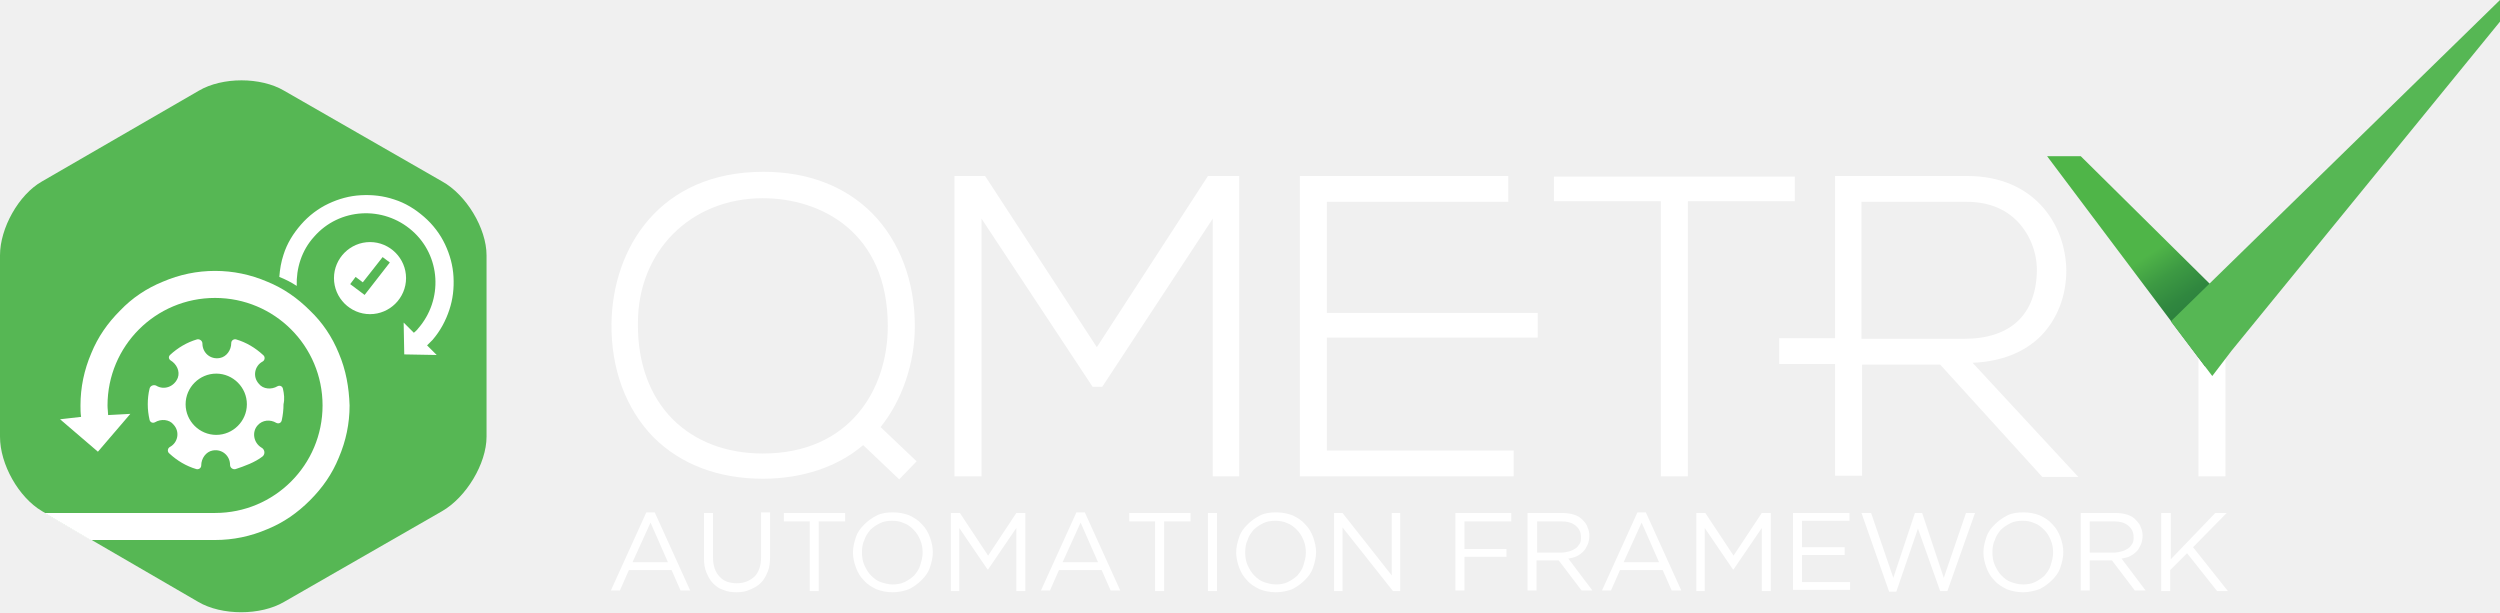
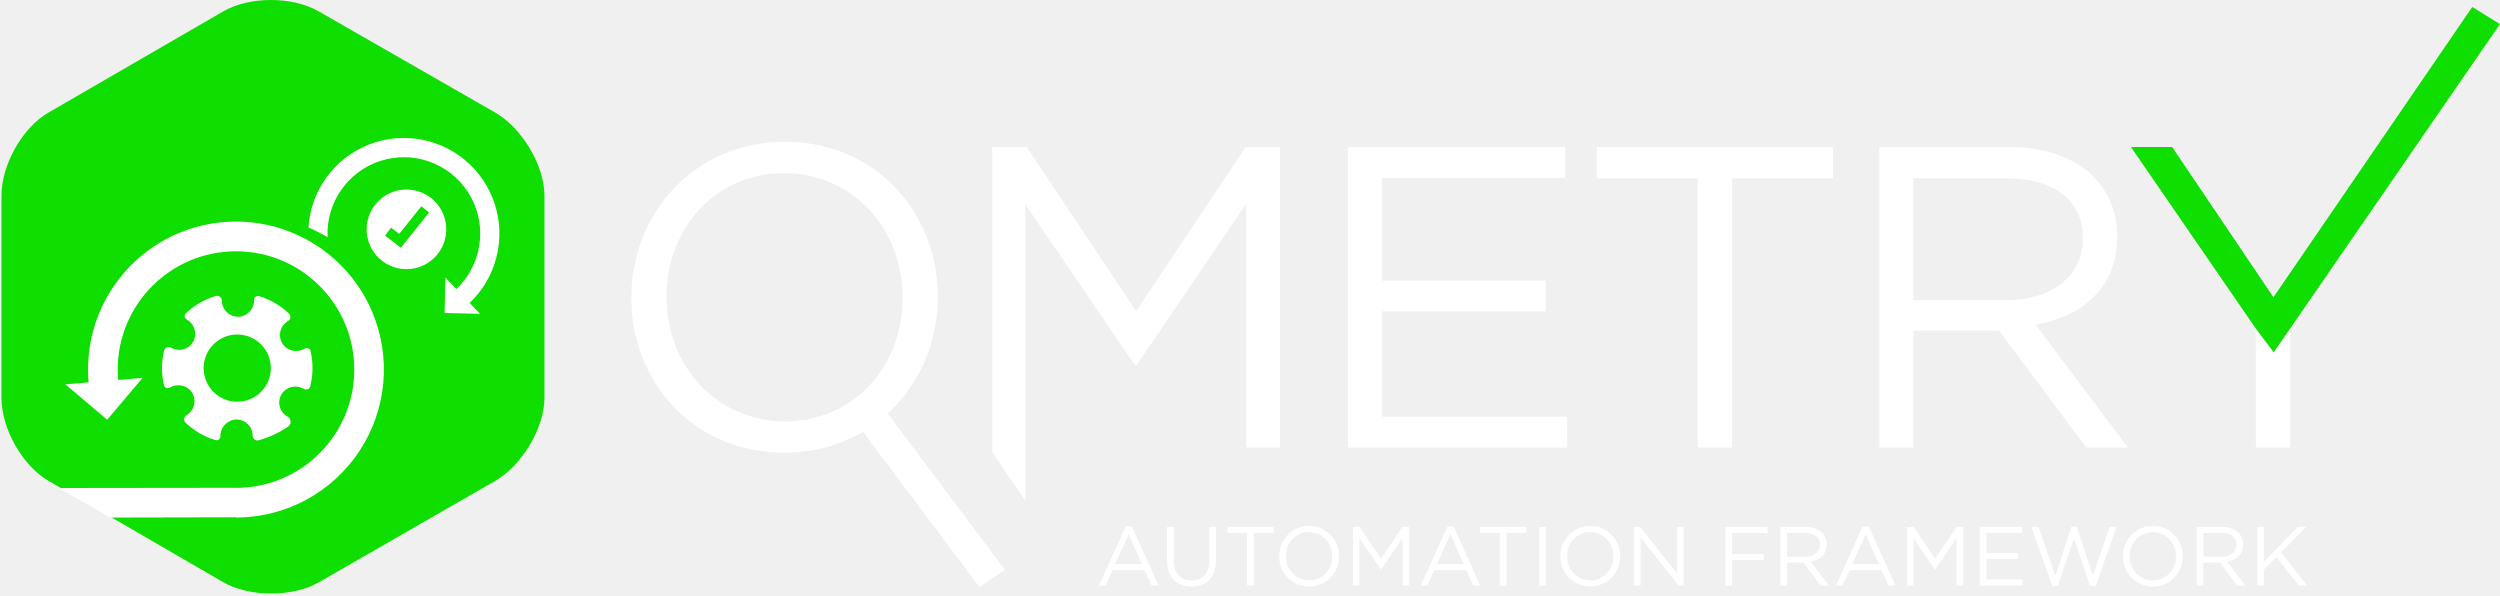
- <svg xmlns="http://www.w3.org/2000/svg" version="1.1" id="Layer_1" x="0px" y="0px" viewBox="0 0 416.2 101.9" enable-background="new 0 0 416.2 101.9" xml:space="preserve">
-   <path fill="#56B754" d="M0,42.5C0,38,3.1,32.4,7,30.2l26.1-15.1c3.9-2.3,10.3-2.3,14.2,0l26.3,15.1C77.6,32.4,81,38,81,42.5v30.2  c0,4.5-3.4,10.1-7.4,12.4l-26.3,15.1c-3.9,2.3-10.4,2.3-14.3,0L7,85.1c-3.9-2.3-7-7.8-7-12.4V42.5z" />
-   <path fill="#FFFFFF" d="M56.4,58.8c-1.1-2.7-2.7-5.1-4.8-7.1c-2.1-2.1-4.4-3.7-7.1-4.8c-2.8-1.2-5.7-1.8-8.7-1.8  c-3,0-5.9,0.6-8.7,1.8c-2.7,1.1-5.1,2.7-7.1,4.8c-2.1,2.1-3.7,4.4-4.8,7.1c-1.2,2.8-1.8,5.7-1.8,8.7c0,0.6,0,1.3,0.1,1.9L10,69.8  l6.3,5.4l5.4-6.3L18,69.1c0-0.5-0.1-1-0.1-1.6c0-9.9,8-17.9,17.9-17.9s17.9,8,17.9,17.9c0,9.9-8,17.9-17.9,17.9v0l-28.4,0l7.7,4.5  l20.7,0v0c3,0,5.9-0.6,8.7-1.8c2.7-1.1,5-2.7,7.1-4.8c2.1-2.1,3.7-4.4,4.8-7.1c1.2-2.8,1.8-5.7,1.8-8.7  C58.1,64.5,57.6,61.6,56.4,58.8z" />
-   <path fill="#FFFFFF" d="M74.8,51.6c0.6-1.8,0.8-3.6,0.7-5.5c-0.1-1.9-0.6-3.7-1.4-5.4c-0.8-1.7-2-3.3-3.5-4.6  c-1.5-1.3-3.1-2.3-5-2.9c-1.8-0.6-3.6-0.8-5.5-0.7c-1.9,0.1-3.7,0.6-5.4,1.4c-1.7,0.8-3.3,2-4.6,3.5c-1.3,1.5-2.3,3.1-2.9,5  c-0.4,1.2-0.6,2.4-0.7,3.7c1,0.4,2,0.9,2.9,1.5c-0.1-2.9,0.8-5.9,2.9-8.2c4.2-4.8,11.5-5.2,16.3-1c4.8,4.2,5.2,11.5,1,16.3  c-0.2,0.3-0.5,0.5-0.7,0.7l-1.7-1.7L67.3,59l5.4,0.1l-1.6-1.6c0.3-0.3,0.6-0.6,0.9-0.9C73.3,55.1,74.2,53.4,74.8,51.6z" />
-   <path fill="#FFFFFF" d="M61.6,40.3c-3.3,0-6,2.7-6,6c0,3.3,2.7,6,6,6c3.3,0,6-2.7,6-6C67.6,43,64.9,40.3,61.6,40.3z M60.7,49.1  l-2.4-1.8l0.9-1.2l1.2,0.9l3.3-4.2l1.2,0.9L60.7,49.1z" />
-   <g>
-     <polygon fill="#FFFFFF" points="206.3,29.3 206.3,79.3 201.9,79.3 201.9,36.4 183.5,64.4 181.9,64.4 163.4,36.4 163.4,79.3    158.9,79.3 158.9,29.3 164,29.3 182.6,57.8 201.1,29.3  " />
-   </g>
-   <g>
-     <path fill="#FFFFFF" d="M107.6,85.3h1.4l5.9,13h-1.6l-1.5-3.4h-7.1l-1.5,3.4h-1.5L107.6,85.3z M111.2,93.6l-2.9-6.6l-3,6.6H111.2z" />
-     <path fill="#FFFFFF" d="M122.6,98.6c-0.8,0-1.5-0.1-2.2-0.4c-0.7-0.2-1.2-0.6-1.7-1.1c-0.5-0.5-0.8-1.1-1.1-1.8   c-0.3-0.7-0.4-1.5-0.4-2.4v-7.5h1.5v7.4c0,1.4,0.4,2.5,1.1,3.2c0.7,0.8,1.7,1.1,2.9,1.1c1.2,0,2.1-0.4,2.9-1.1   c0.7-0.7,1.1-1.8,1.1-3.2v-7.5h1.5v7.4c0,1-0.1,1.8-0.4,2.5s-0.6,1.3-1.1,1.8s-1,0.8-1.7,1.1C124.2,98.5,123.4,98.6,122.6,98.6z" />
-     <path fill="#FFFFFF" d="M134.9,86.8h-4.4v-1.4h10.2v1.4h-4.4v11.6h-1.5V86.8z" />
-     <path fill="#FFFFFF" d="M148.6,98.6c-1,0-1.9-0.2-2.7-0.5c-0.8-0.4-1.5-0.8-2.1-1.5c-0.6-0.6-1-1.3-1.3-2.1   c-0.3-0.8-0.5-1.7-0.5-2.5v0c0-0.9,0.2-1.7,0.5-2.6s0.8-1.5,1.4-2.1c0.6-0.6,1.3-1.1,2.1-1.5c0.8-0.4,1.7-0.5,2.7-0.5   c1,0,1.9,0.2,2.7,0.5c0.8,0.4,1.5,0.8,2.1,1.5c0.6,0.6,1,1.3,1.3,2.1c0.3,0.8,0.5,1.7,0.5,2.5v0c0,0.9-0.2,1.7-0.5,2.6   s-0.8,1.5-1.4,2.1c-0.6,0.6-1.3,1.1-2.1,1.5C150.5,98.4,149.6,98.6,148.6,98.6z M148.6,97.3c0.7,0,1.4-0.1,2-0.4   c0.6-0.3,1.2-0.7,1.6-1.1c0.4-0.5,0.8-1,1-1.7s0.4-1.3,0.4-2.1v0c0-0.7-0.1-1.4-0.4-2.1s-0.6-1.2-1.1-1.7c-0.5-0.5-1-0.9-1.6-1.1   c-0.6-0.3-1.3-0.4-2-0.4c-0.7,0-1.4,0.1-2,0.4s-1.2,0.7-1.6,1.1c-0.4,0.5-0.8,1-1,1.7c-0.3,0.6-0.4,1.3-0.4,2.1v0   c0,0.7,0.1,1.4,0.4,2.1c0.3,0.6,0.6,1.2,1.1,1.7s1,0.9,1.6,1.1C147.2,97.1,147.9,97.3,148.6,97.3z" />
-     <path fill="#FFFFFF" d="M158.3,85.4h1.5l4.7,7.1l4.7-7.1h1.5v13h-1.5V87.9l-4.7,6.9h-0.1l-4.7-6.9v10.5h-1.4V85.4z" />
-     <path fill="#FFFFFF" d="M179.2,85.3h1.4l5.9,13h-1.6l-1.5-3.4h-7.1l-1.5,3.4h-1.5L179.2,85.3z M182.8,93.6l-2.9-6.6l-3,6.6H182.8z" />
-     <path fill="#FFFFFF" d="M192.4,86.8h-4.4v-1.4h10.2v1.4h-4.4v11.6h-1.5V86.8z" />
-     <path fill="#FFFFFF" d="M201.1,85.4h1.5v13h-1.5V85.4z" />
-     <path fill="#FFFFFF" d="M212.4,98.6c-1,0-1.9-0.2-2.7-0.5c-0.8-0.4-1.5-0.8-2.1-1.5c-0.6-0.6-1-1.3-1.3-2.1   c-0.3-0.8-0.5-1.7-0.5-2.5v0c0-0.9,0.2-1.7,0.5-2.6s0.8-1.5,1.4-2.1c0.6-0.6,1.3-1.1,2.1-1.5c0.8-0.4,1.7-0.5,2.7-0.5   c1,0,1.9,0.2,2.7,0.5c0.8,0.4,1.5,0.8,2.1,1.5c0.6,0.6,1,1.3,1.3,2.1c0.3,0.8,0.5,1.7,0.5,2.5v0c0,0.9-0.2,1.7-0.5,2.6   s-0.8,1.5-1.4,2.1c-0.6,0.6-1.3,1.1-2.1,1.5C214.3,98.4,213.4,98.6,212.4,98.6z M212.4,97.3c0.7,0,1.4-0.1,2-0.4   c0.6-0.3,1.2-0.7,1.6-1.1c0.4-0.5,0.8-1,1-1.7s0.4-1.3,0.4-2.1v0c0-0.7-0.1-1.4-0.4-2.1s-0.6-1.2-1.1-1.7c-0.5-0.5-1-0.9-1.6-1.1   c-0.6-0.3-1.3-0.4-2-0.4c-0.7,0-1.4,0.1-2,0.4s-1.2,0.7-1.6,1.1c-0.4,0.5-0.8,1-1,1.7c-0.3,0.6-0.4,1.3-0.4,2.1v0   c0,0.7,0.1,1.4,0.4,2.1c0.3,0.6,0.6,1.2,1.1,1.7s1,0.9,1.6,1.1C211,97.1,211.7,97.3,212.4,97.3z" />
-     <path fill="#FFFFFF" d="M222.1,85.4h1.4l8.2,10.4V85.4h1.4v13h-1.2l-8.4-10.6v10.6h-1.4V85.4z" />
-     <path fill="#FFFFFF" d="M242.3,85.4h9.3v1.4h-7.8v4.6h7v1.3h-7v5.6h-1.5V85.4z" />
-     <path fill="#FFFFFF" d="M254.4,85.4h5.6c0.8,0,1.5,0.1,2.1,0.3c0.6,0.2,1.1,0.5,1.5,1c0.3,0.3,0.6,0.7,0.7,1.1   c0.2,0.4,0.3,0.9,0.3,1.4v0c0,0.5-0.1,1-0.3,1.5c-0.2,0.4-0.4,0.8-0.7,1.1s-0.7,0.6-1.1,0.8c-0.4,0.2-0.9,0.3-1.4,0.4l4,5.3h-1.8   l-3.8-5h-3.7v5h-1.5V85.4z M259.9,92c0.5,0,0.9-0.1,1.3-0.2c0.4-0.1,0.8-0.3,1.1-0.5c0.3-0.2,0.5-0.5,0.7-0.8   c0.2-0.3,0.2-0.7,0.2-1.1v0c0-0.8-0.3-1.4-0.9-1.9s-1.4-0.7-2.4-0.7h-4V92H259.9z" />
-     <path fill="#FFFFFF" d="M272.6,85.3h1.4l5.9,13h-1.6l-1.5-3.4h-7.1l-1.5,3.4h-1.5L272.6,85.3z M276.2,93.6l-2.9-6.6l-3,6.6H276.2z" />
-     <path fill="#FFFFFF" d="M282.4,85.4h1.5l4.7,7.1l4.7-7.1h1.5v13h-1.5V87.9l-4.7,6.9h-0.1l-4.7-6.9v10.5h-1.4V85.4z" />
-     <path fill="#FFFFFF" d="M298.5,85.4h9.4v1.3H300v4.4h7.1v1.3H300v4.5h8v1.3h-9.5V85.4z" />
-     <path fill="#FFFFFF" d="M309.9,85.4h1.6l3.7,10.8l3.6-10.8h1.2l3.6,10.8l3.7-10.8h1.5l-4.6,13h-1.2L319.3,88l-3.6,10.5h-1.2   L309.9,85.4z" />
-     <path fill="#FFFFFF" d="M336.8,98.6c-1,0-1.9-0.2-2.7-0.5c-0.8-0.4-1.5-0.8-2.1-1.5c-0.6-0.6-1-1.3-1.3-2.1   c-0.3-0.8-0.5-1.7-0.5-2.5v0c0-0.9,0.2-1.7,0.5-2.6s0.8-1.5,1.4-2.1c0.6-0.6,1.3-1.1,2.1-1.5c0.8-0.4,1.7-0.5,2.7-0.5   c1,0,1.9,0.2,2.7,0.5c0.8,0.4,1.5,0.8,2.1,1.5c0.6,0.6,1,1.3,1.3,2.1c0.3,0.8,0.5,1.7,0.5,2.5v0c0,0.9-0.2,1.7-0.5,2.6   s-0.8,1.5-1.4,2.1c-0.6,0.6-1.3,1.1-2.1,1.5C338.6,98.4,337.7,98.6,336.8,98.6z M336.8,97.3c0.7,0,1.4-0.1,2-0.4   c0.6-0.3,1.2-0.7,1.6-1.1c0.4-0.5,0.8-1,1-1.7s0.4-1.3,0.4-2.1v0c0-0.7-0.1-1.4-0.4-2.1s-0.6-1.2-1.1-1.7c-0.5-0.5-1-0.9-1.6-1.1   c-0.6-0.3-1.3-0.4-2-0.4c-0.7,0-1.4,0.1-2,0.4s-1.2,0.7-1.6,1.1c-0.4,0.5-0.8,1-1,1.7c-0.3,0.6-0.4,1.3-0.4,2.1v0   c0,0.7,0.1,1.4,0.4,2.1c0.3,0.6,0.6,1.2,1.1,1.7s1,0.9,1.6,1.1C335.4,97.1,336,97.3,336.8,97.3z" />
-     <path fill="#FFFFFF" d="M346.5,85.4h5.6c0.8,0,1.5,0.1,2.1,0.3c0.6,0.2,1.1,0.5,1.5,1c0.3,0.3,0.6,0.7,0.7,1.1   c0.2,0.4,0.3,0.9,0.3,1.4v0c0,0.5-0.1,1-0.3,1.5c-0.2,0.4-0.4,0.8-0.7,1.1s-0.7,0.6-1.1,0.8c-0.4,0.2-0.9,0.3-1.4,0.4l4,5.3h-1.8   l-3.8-5h-3.7v5h-1.5V85.4z M351.9,92c0.5,0,0.9-0.1,1.3-0.2c0.4-0.1,0.8-0.3,1.1-0.5c0.3-0.2,0.5-0.5,0.7-0.8   c0.2-0.3,0.2-0.7,0.2-1.1v0c0-0.8-0.3-1.4-0.9-1.9s-1.4-0.7-2.4-0.7h-4V92H351.9z" />
-     <path fill="#FFFFFF" d="M359.9,85.4h1.5v7.7l7.4-7.7h1.9l-5.6,5.7l5.8,7.3h-1.8l-5-6.3l-2.8,2.8v3.5h-1.5V85.4z" />
-   </g>
-   <g>
-     <polygon fill="#FFFFFF" points="252,75 252,79.3 216.4,79.3 216.4,29.3 251.1,29.3 251.1,33.6 220.9,33.6 220.9,52.1 256,52.1    256,56.2 220.9,56.2 220.9,75  " />
-   </g>
-   <g>
-     <polygon fill="#FFFFFF" points="298.8,29.4 298.8,33.5 281,33.5 281,79.3 276.5,79.3 276.5,33.5 258.7,33.5 258.7,29.4  " />
-   </g>
-   <g>
-     <polygon fill="#FFFFFF" points="382.1,41.6 382.1,42 382,42.2 370.5,59.4 370.5,79.3 366,79.3 366,59.4 355.3,43.3 355.3,42.9    355.7,42.8 360.3,42.8 368.3,55 377.1,41.6  " />
-   </g>
-   <path fill="#FFFFFF" d="M328.4,60.4c4.7-0.2,8.6-1.7,11.4-4.5c2.7-2.8,4.2-6.6,4.2-10.9c-0.1-7.6-5.3-15.7-16.5-15.7h-22v27h-9.3  v4.3h9.3v18.6h4.5V60.7h1v0h12l17,18.7h6L328.4,60.4z M310.9,56.4h-1V33.6h17.5c3.5,0,6.4,1.1,8.5,3.3c2,2.1,3.2,5,3.2,8.1  c-0.1,7.4-4.4,11.4-12.1,11.4H310.9z" />
-   <g>
-     <linearGradient id="SVGID_1_" gradientUnits="userSpaceOnUse" x1="342.333" y1="16.189" x2="368.645" y2="57.547">
-       <stop offset="0" style="stop-color:#4FB548" />
-       <stop offset="1.654103e-02" style="stop-color:#4FB548" />
-       <stop offset="0.497" style="stop-color:#4FB548" />
-       <stop offset="0.501" style="stop-color:#4FB548" />
-       <stop offset="0.62" style="stop-color:#4FB548" />
-       <stop offset="0.621" style="stop-color:#4FB448" />
-       <stop offset="0.712" style="stop-color:#3D9A43" />
-       <stop offset="0.804" style="stop-color:#30873F" />
-       <stop offset="0.899" style="stop-color:#297C3D" />
-       <stop offset="1" style="stop-color:#26783C" />
-     </linearGradient>
-     <polygon fill="url(#SVGID_1_)" points="340.8,26 346.4,26 373.5,52.8 367.1,61  " />
-     <polygon fill="#56B754" points="361.4,53.5 416.2,0 416.2,3.6 371.5,58.4 368.3,62.6  " />
-   </g>
-   <path fill="#FFFFFF" d="M47.1,64.7c-0.1-0.4-0.5-0.6-0.9-0.4h0c-1,0.6-2.4,0.5-3.1-0.4c-1.1-1.2-0.7-3,0.6-3.7  c0.4-0.2,0.5-0.8,0.1-1.1c-1.3-1.2-2.8-2.1-4.5-2.6c-0.4-0.1-0.8,0.2-0.8,0.6v0c0,1.2-0.8,2.3-1.9,2.5c-1.6,0.3-2.9-0.9-2.9-2.4  c0-0.5-0.5-0.8-0.9-0.7c-1.7,0.5-3.2,1.4-4.5,2.6c-0.3,0.3-0.2,0.7,0.1,0.9c1,0.6,1.6,1.8,1.2,2.9C29,64.4,27.3,65,26,64.2  c-0.4-0.2-1,0-1.1,0.5c-0.2,0.8-0.3,1.7-0.3,2.6c0,0.9,0.1,1.7,0.3,2.6c0.1,0.4,0.5,0.6,0.9,0.4c1-0.6,2.4-0.5,3.1,0.4  c1.1,1.2,0.7,3-0.6,3.7c-0.4,0.2-0.5,0.8-0.1,1.1c1.3,1.2,2.8,2.1,4.5,2.6c0.4,0.1,0.8-0.2,0.8-0.6c0-1.2,0.8-2.3,1.9-2.5  c1.6-0.3,2.9,0.9,2.9,2.4c0,0.5,0.5,0.8,0.9,0.7c1.5-0.5,3.2-1.1,4.5-2.1c0.5-0.4,0.4-1.2-0.2-1.5c-1.3-0.8-1.6-2.6-0.6-3.7  c0.8-0.9,2.1-1,3.1-0.4c0.4,0.2,0.8,0,0.9-0.4c0.2-0.9,0.3-1.8,0.3-2.7C47.4,66.4,47.3,65.6,47.1,64.7z M36,72.4  c-2.8,0-5.1-2.3-5.1-5.1c0-2.8,2.3-5.1,5.1-5.1c2.8,0,5.1,2.3,5.1,5.1C41.1,70.1,38.8,72.4,36,72.4z" />
-   <g>
-     <path fill="#FFFFFF" d="M146.6,71.1c3.6-4.5,5.7-10.6,5.7-16.8c0-7.5-2.5-14.1-7.1-18.8c-4.5-4.5-10.7-6.9-18.1-6.9   c-17.3,0-25.1,12.7-25.3,25.2c-0.1,7.6,2.4,14.3,7,19c4.5,4.5,10.8,6.9,18.2,6.9c6.6,0,12.5-2,16.7-5.6l6,5.7l2.9-3L146.6,71.1z    M127,75.5c-6.1,0-11.3-2-15-5.7c-3.8-3.8-5.8-9.3-5.8-15.6v-0.4C106.2,41.8,115,33,127,33c9.6,0,20.8,5.6,20.8,21.3   C147.8,64.9,141.4,75.5,127,75.5z" />
+ <svg xmlns="http://www.w3.org/2000/svg" width="978px" height="233px" viewBox="0 0 978 233" version="1.1">
+   <g id="QMetry-Automation-Framework" stroke="none" stroke-width="1" fill="none" fill-rule="evenodd">
+     <g id="QMetry-Automation-Framework-Logo-WHITE-1024" transform="translate(-23, -395)">
+       <g id="QMetry-Automation-Framework-Logo-WHITE" transform="translate(23, 395)">
+         <path d="M440.348,205.967 L442.774,205.967 L453.223,229.061 L450.438,229.061 L447.753,223 L435.271,223 L432.551,229.061 L429.899,229.061 L440.348,205.967 Z M446.734,220.675 L441.526,208.98 L436.286,220.675 L446.734,220.675 Z" id="Shape" fill="#FFFFFF" fill-rule="nonzero" />
+         <path d="M456.566,219.463 L456.566,206.132 L459.154,206.132 L459.154,219.299 C459.154,224.246 461.774,227.029 466.163,227.029 C470.388,227.029 473.073,224.481 473.073,219.463 L473.073,206.132 L475.661,206.132 L475.661,219.266 C475.661,225.949 471.829,229.421 466.097,229.421 C460.434,229.421 456.566,225.955 456.566,219.463 Z" id="Path" fill="#FFFFFF" />
+         <polygon id="Path" fill="#FFFFFF" points="487.857 208.522 480.159 208.522 480.159 206.132 498.171 206.132 498.171 208.522 490.473 208.522 490.473 229.061 487.857 229.061" />
+         <path d="M500.435,217.662 L500.435,217.597 C500.363,213.38 502.568,209.451 506.204,207.314 C509.84,205.178 514.344,205.165 517.992,207.281 C521.641,209.396 523.867,213.312 523.82,217.53 L523.82,217.597 C523.891,221.813 521.687,225.742 518.051,227.878 C514.414,230.015 509.91,230.027 506.262,227.911 C502.614,225.796 500.387,221.879 500.435,217.662 Z M521.133,217.662 L521.133,217.597 C521.228,215.132 520.32,212.734 518.617,210.951 C516.914,209.167 514.561,208.15 512.095,208.131 C509.641,208.136 507.296,209.142 505.601,210.916 C503.906,212.69 503.008,215.079 503.115,217.531 L503.115,217.598 C503.021,220.062 503.929,222.46 505.632,224.244 C507.336,226.028 509.689,227.045 512.155,227.063 C514.609,227.058 516.954,226.052 518.649,224.277 C520.343,222.503 521.241,220.114 521.133,217.662 Z" id="Shape" fill="#FFFFFF" fill-rule="nonzero" />
+         <polygon id="Path" fill="#FFFFFF" points="529.297 206.132 531.917 206.132 540.269 218.644 548.622 206.132 551.241 206.132 551.241 229.061 548.648 229.061 548.648 210.488 540.296 222.772 540.167 222.772 531.815 210.516 531.815 229.056 529.292 229.056" />
+         <path d="M566.217,205.967 L568.644,205.967 L579.091,229.061 L576.308,229.061 L573.621,223 L561.146,223 L558.428,229.061 L555.775,229.061 L566.217,205.967 Z M572.603,220.675 L567.397,208.98 L562.156,220.675 L572.603,220.675 Z" id="Shape" fill="#FFFFFF" fill-rule="nonzero" />
+         <polygon id="Path" fill="#FFFFFF" points="586.726 208.522 579.029 208.522 579.029 206.132 597.044 206.132 597.044 208.522 589.347 208.522 589.347 229.061 586.726 229.061" />
+         <polygon id="Path" fill="#FFFFFF" points="602.125 206.132 604.713 206.132 604.713 229.061 602.125 229.061" />
+         <path d="M610.41,217.662 L610.41,217.597 C610.357,213.391 612.566,209.482 616.194,207.357 C619.823,205.232 624.313,205.219 627.954,207.323 C631.595,209.427 633.825,213.324 633.796,217.53 L633.796,217.597 C633.849,221.802 631.64,225.711 628.012,227.836 C624.383,229.961 619.893,229.974 616.252,227.869 C612.611,225.765 610.381,221.867 610.41,217.662 Z M631.111,217.662 L631.111,217.597 C631.206,215.132 630.298,212.734 628.594,210.95 C626.891,209.167 624.537,208.149 622.071,208.131 C619.618,208.136 617.272,209.142 615.577,210.916 C613.882,212.69 612.985,215.079 613.092,217.531 L613.092,217.598 C612.997,220.062 613.905,222.46 615.609,224.244 C617.312,226.028 619.666,227.045 622.132,227.063 C624.586,227.059 626.933,226.054 628.628,224.279 C630.324,222.504 631.222,220.114 631.115,217.662 L631.111,217.662 Z" id="Shape" fill="#FFFFFF" fill-rule="nonzero" />
+         <polygon id="Path" fill="#FFFFFF" points="639.277 206.132 641.704 206.132 656.143 224.508 656.143 206.132 658.665 206.132 658.665 229.061 656.602 229.061 641.799 210.258 641.799 229.061 639.277 229.061" />
+         <polygon id="Path" fill="#FFFFFF" points="674.986 206.132 691.465 206.132 691.465 208.522 677.574 208.522 677.574 216.711 689.989 216.711 689.989 219.071 677.574 219.071 677.574 229.061 674.986 229.061" />
+         <path d="M696.478,206.132 L706.336,206.132 C708.726,206.002 711.07,206.826 712.854,208.423 C714.021,209.636 714.657,211.263 714.623,212.945 L714.623,213.011 C714.623,216.809 712.002,219.037 708.4,219.692 L715.437,229.061 L712.261,229.061 L705.61,220.151 L699.058,220.151 L699.058,229.061 L696.471,229.061 L696.478,206.132 Z M706.109,217.825 C709.547,217.825 712.002,216.057 712.002,213.109 L712.002,213.043 C712.002,210.227 709.841,208.522 706.14,208.522 L699.065,208.522 L699.065,217.825 L706.109,217.825 Z" id="Shape" fill="#FFFFFF" fill-rule="nonzero" />
+         <path d="M728.649,205.967 L731.076,205.967 L741.524,229.061 L738.739,229.061 L736.055,223 L723.571,223 L720.853,229.061 L718.2,229.061 L728.649,205.967 Z M735.036,220.675 L729.827,208.98 L724.586,220.675 L735.036,220.675 Z" id="Shape" fill="#FFFFFF" fill-rule="nonzero" />
+         <polygon id="Path" fill="#FFFFFF" points="746.047 206.132 748.666 206.132 757.019 218.644 765.371 206.132 767.991 206.132 767.991 229.061 765.404 229.061 765.404 210.488 757.051 222.772 756.92 222.772 748.568 210.516 748.568 229.056 746.047 229.056" />
+         <polygon id="Path" fill="#FFFFFF" points="774.483 206.132 791.056 206.132 791.056 208.49 777.071 208.49 777.071 216.319 789.582 216.319 789.582 218.674 777.071 218.674 777.071 226.699 791.22 226.699 791.22 229.057 774.483 229.057" />
+         <polygon id="Path" fill="#FFFFFF" points="794.665 206.132 797.481 206.132 804.034 225.228 810.323 206.065 812.45 206.065 818.739 225.227 825.291 206.131 828.01 206.131 819.822 229.223 817.627 229.223 811.338 210.617 805.017 229.223 802.855 229.223" />
+         <path d="M830.505,217.662 L830.505,217.597 C830.434,213.379 832.638,209.45 836.275,207.313 C839.911,205.177 844.416,205.164 848.064,207.28 C851.713,209.395 853.94,213.312 853.892,217.53 L853.892,217.597 C853.964,221.814 851.759,225.743 848.123,227.879 C844.486,230.016 839.981,230.028 836.333,227.912 C832.684,225.797 830.457,221.88 830.505,217.662 Z M851.207,217.662 L851.207,217.597 C851.301,215.132 850.393,212.734 848.689,210.95 C846.986,209.167 844.632,208.149 842.166,208.131 C839.712,208.136 837.367,209.142 835.672,210.916 C833.977,212.69 833.08,215.079 833.187,217.531 L833.187,217.598 C833.093,220.062 834.001,222.46 835.704,224.244 C837.407,226.027 839.761,227.044 842.227,227.063 C844.681,227.058 847.026,226.052 848.721,224.278 C850.416,222.503 851.314,220.114 851.207,217.662 Z" id="Shape" fill="#FFFFFF" fill-rule="nonzero" />
+         <path d="M859.368,206.132 L869.228,206.132 C871.618,206.003 873.962,206.827 875.746,208.423 C876.912,209.636 877.549,211.263 877.515,212.945 L877.515,213.011 C877.515,216.809 874.895,219.037 871.292,219.692 L878.33,229.061 L875.152,229.061 L868.505,220.151 L861.953,220.151 L861.953,229.061 L859.365,229.061 L859.368,206.132 Z M868.998,217.825 C872.437,217.825 874.894,216.057 874.894,213.109 L874.894,213.043 C874.894,210.227 872.733,208.522 869.031,208.522 L861.957,208.522 L861.957,217.825 L868.998,217.825 Z" id="Shape" fill="#FFFFFF" fill-rule="nonzero" />
+         <polygon id="Path" fill="#FFFFFF" points="883.061 206.132 885.648 206.132 885.648 219.823 898.814 206.132 902.155 206.132 892.327 216.155 902.578 229.061 899.335 229.061 890.525 217.957 885.645 222.903 885.645 229.061 883.061 229.061" />
+         <polygon id="Path" fill="#FFFFFF" points="895.923 121.105 895.923 175.081 882.49 175.081 882.49 121.273" />
+         <path d="M246.968,116.625 L246.968,116.289 C246.968,83.87 271.321,55.484 307.094,55.484 C342.868,55.484 366.881,83.535 366.881,115.953 L366.881,116.289 C366.881,148.707 342.529,177.095 306.756,177.095 C270.982,177.095 246.968,149.042 246.968,116.625 Z M353.111,116.625 L353.111,116.289 C353.111,89.581 333.63,67.747 306.76,67.747 C279.889,67.747 260.74,89.246 260.74,115.954 L260.74,116.29 C260.74,142.996 280.224,164.832 307.092,164.832 C333.96,164.832 353.111,143.331 353.111,116.625 Z" id="Shape" fill="#FFFFFF" fill-rule="nonzero" />
+         <polygon id="Path" fill="#FFFFFF" points="527.274 57.5 612.257 57.5 612.257 69.594 540.545 69.594 540.545 109.738 604.701 109.738 604.701 121.834 540.543 121.834 540.543 162.985 613.097 162.985 613.097 175.078 527.274 175.078" />
+         <polygon id="Path" fill="#FFFFFF" points="664.154 69.762 624.686 69.762 624.686 57.505 717.058 57.505 717.058 69.762 677.589 69.762 677.589 175.078 664.154 175.078" />
+         <path d="M735.196,57.5 L785.747,57.5 C800.186,57.5 811.779,61.869 819.168,69.258 C825.15,75.473 828.413,83.812 828.239,92.437 L828.239,92.773 C828.239,112.257 814.803,123.679 796.326,127.04 L832.436,175.078 L816.148,175.078 L782.052,129.391 L748.465,129.391 L748.465,175.078 L735.196,175.078 L735.196,57.5 Z M784.573,117.465 C802.209,117.465 814.805,108.395 814.805,93.278 L814.805,92.942 C814.805,78.5 803.719,69.763 784.741,69.763 L748.46,69.763 L748.46,117.465 L784.573,117.465 Z" id="Shape" fill="#FFFFFF" fill-rule="nonzero" />
+         <polygon id="Path" fill="#0EDE00" points="882.49 128.55 833.615 57.5 849.739 57.5 889.371 116.289 967.15 2.732 977.979 9.438 889.474 137.845" />
+         <polygon id="Path" fill="#FFFFFF" points="393.105 222.871 383.19 229.665 331.269 160.452 341.185 153.657" />
+         <polygon id="Path" fill="#FFFFFF" points="487.302 57.5 444.476 121.664 401.649 57.5 388.213 57.5 388.213 177.051 401.145 195.924 401.145 80.008 443.972 142.828 444.644 142.828 487.471 79.84 487.471 175.079 500.738 175.079 500.738 57.5" />
+         <path d="M0.578,76.502 C0.578,64.609 8.633,50.004 18.934,44.055 L87.32,4.46 C97.62,-1.487 114.385,-1.487 124.693,4.46 L193.759,44.055 C204.059,50.002 212.986,64.607 212.986,76.502 L212.986,155.691 C212.986,167.59 204.006,182.189 193.712,188.137 L124.864,227.727 C114.564,233.674 97.571,233.674 87.27,227.727 L18.999,188.133 C8.699,182.187 0.575,167.586 0.575,155.688 L0.578,76.502 Z" id="Path" fill="#0EDE00" />
+         <path d="M193.405,103.329 C198.058,89.558 194.309,74.337 183.793,64.303 C173.276,54.268 157.898,51.239 144.362,56.534 C130.826,61.83 121.585,74.491 120.668,88.999 C123.242,90.094 125.742,91.356 128.152,92.778 C127.522,79.32 135.977,67.105 148.794,62.956 C161.611,58.808 175.618,63.752 182.992,75.027 C190.366,86.303 189.282,101.119 180.345,111.2 C179.762,111.858 179.155,112.484 178.525,113.079 L174.244,108.6 L173.93,122.451 L187.78,122.766 L183.706,118.502 C184.484,117.762 185.233,116.986 185.952,116.175 C189.276,112.438 191.811,108.069 193.405,103.329 Z" id="Path" fill="#FFFFFF" />
+         <path d="M80.821,87.835 C53.827,93.305 34.428,117.045 34.445,144.591 C34.445,146.27 34.516,147.937 34.658,149.593 L25.558,150.353 L41.933,164.203 L55.782,147.831 L46.226,148.629 C46.111,147.298 46.052,145.952 46.05,144.591 C46.045,119.038 66.751,98.318 92.301,98.308 C117.852,98.298 138.573,119.002 138.588,144.555 C138.603,170.109 117.906,190.837 92.355,190.857 L92.355,190.823 L23.053,190.905 L43.074,202.464 L92.359,202.359 L92.359,202.464 C111.748,202.439 129.837,192.71 140.546,176.545 C151.255,160.381 153.163,139.928 145.627,122.062 C134.923,96.682 107.815,82.366 80.821,87.835 Z" id="Path" fill="#FFFFFF" />
+         <path d="M159.008,74.141 C152.709,74.141 147.03,77.935 144.619,83.755 C142.209,89.575 143.541,96.274 147.994,100.728 C152.448,105.183 159.146,106.516 164.965,104.105 C170.785,101.695 174.579,96.015 174.579,89.716 C174.579,81.115 167.608,74.142 159.008,74.141 Z M156.823,96.911 L150.635,92.16 L153.006,89.065 L156.173,91.493 L164.826,80.692 L167.868,83.131 L156.823,96.911 Z" id="Shape" fill="#FFFFFF" fill-rule="nonzero" />
+         <path d="M121.489,137.352 C121.379,136.881 121.053,136.49 120.609,136.297 C120.165,136.105 119.656,136.134 119.237,136.375 C116.615,137.962 113.242,137.508 111.134,135.283 C109.867,133.865 109.305,131.952 109.604,130.074 C109.902,128.195 111.03,126.551 112.674,125.595 C113.179,125.305 113.518,124.792 113.588,124.213 C113.659,123.634 113.452,123.056 113.031,122.653 C109.726,119.513 105.735,117.186 101.375,115.857 C100.916,115.716 100.418,115.801 100.032,116.086 C99.645,116.37 99.417,116.821 99.415,117.301 C99.479,120.366 97.398,123.061 94.417,123.774 C92.556,124.163 90.618,123.694 89.14,122.496 C87.663,121.299 86.802,119.5 86.797,117.598 C86.796,117.005 86.517,116.448 86.042,116.092 C85.568,115.737 84.953,115.627 84.385,115.794 C80.024,117.105 76.028,119.413 72.713,122.535 C72.365,122.86 72.192,123.331 72.246,123.804 C72.3,124.278 72.574,124.697 72.986,124.937 C75.671,126.414 76.964,129.562 76.092,132.501 C75.5,134.309 74.126,135.754 72.35,136.437 C70.574,137.119 68.585,136.966 66.935,136.02 C66.426,135.725 65.809,135.687 65.268,135.916 C64.727,136.145 64.325,136.616 64.183,137.186 C63.118,141.618 63.1,146.236 64.132,150.676 C64.243,151.146 64.571,151.535 65.014,151.727 C65.458,151.918 65.966,151.888 66.384,151.647 C69.006,150.06 72.379,150.514 74.487,152.739 C75.755,154.157 76.318,156.07 76.02,157.948 C75.722,159.827 74.595,161.472 72.951,162.428 C72.445,162.719 72.106,163.231 72.036,163.81 C71.966,164.389 72.173,164.967 72.594,165.371 C75.899,168.511 79.89,170.837 84.25,172.166 C84.709,172.307 85.207,172.223 85.594,171.938 C85.981,171.653 86.209,171.202 86.211,170.722 C86.147,167.658 88.227,164.963 91.208,164.249 C93.069,163.86 95.007,164.33 96.484,165.527 C97.962,166.724 98.822,168.523 98.828,170.425 C98.826,171.017 99.103,171.575 99.576,171.931 C100.049,172.286 100.662,172.398 101.23,172.232 C105.358,171.082 109.267,169.254 112.795,166.822 C113.432,166.339 113.769,165.558 113.684,164.763 C113.599,163.968 113.105,163.276 112.38,162.939 C110.736,161.983 109.608,160.339 109.31,158.46 C109.012,156.582 109.575,154.669 110.843,153.251 C112.951,151.026 116.324,150.572 118.946,152.159 C119.394,152.418 119.938,152.452 120.415,152.251 C120.892,152.049 121.246,151.635 121.373,151.133 C122.506,146.616 122.548,141.893 121.494,137.356 L121.489,137.352 Z M92.809,157.16 C87.492,157.16 82.698,153.957 80.663,149.044 C78.628,144.131 79.753,138.476 83.512,134.716 C87.272,130.955 92.927,129.83 97.839,131.866 C102.752,133.901 105.955,138.696 105.954,144.013 C105.954,151.274 100.069,157.16 92.809,157.16 Z" id="Shape" fill="#FFFFFF" fill-rule="nonzero" />
+       </g>
+     </g>
  </g>
</svg>
